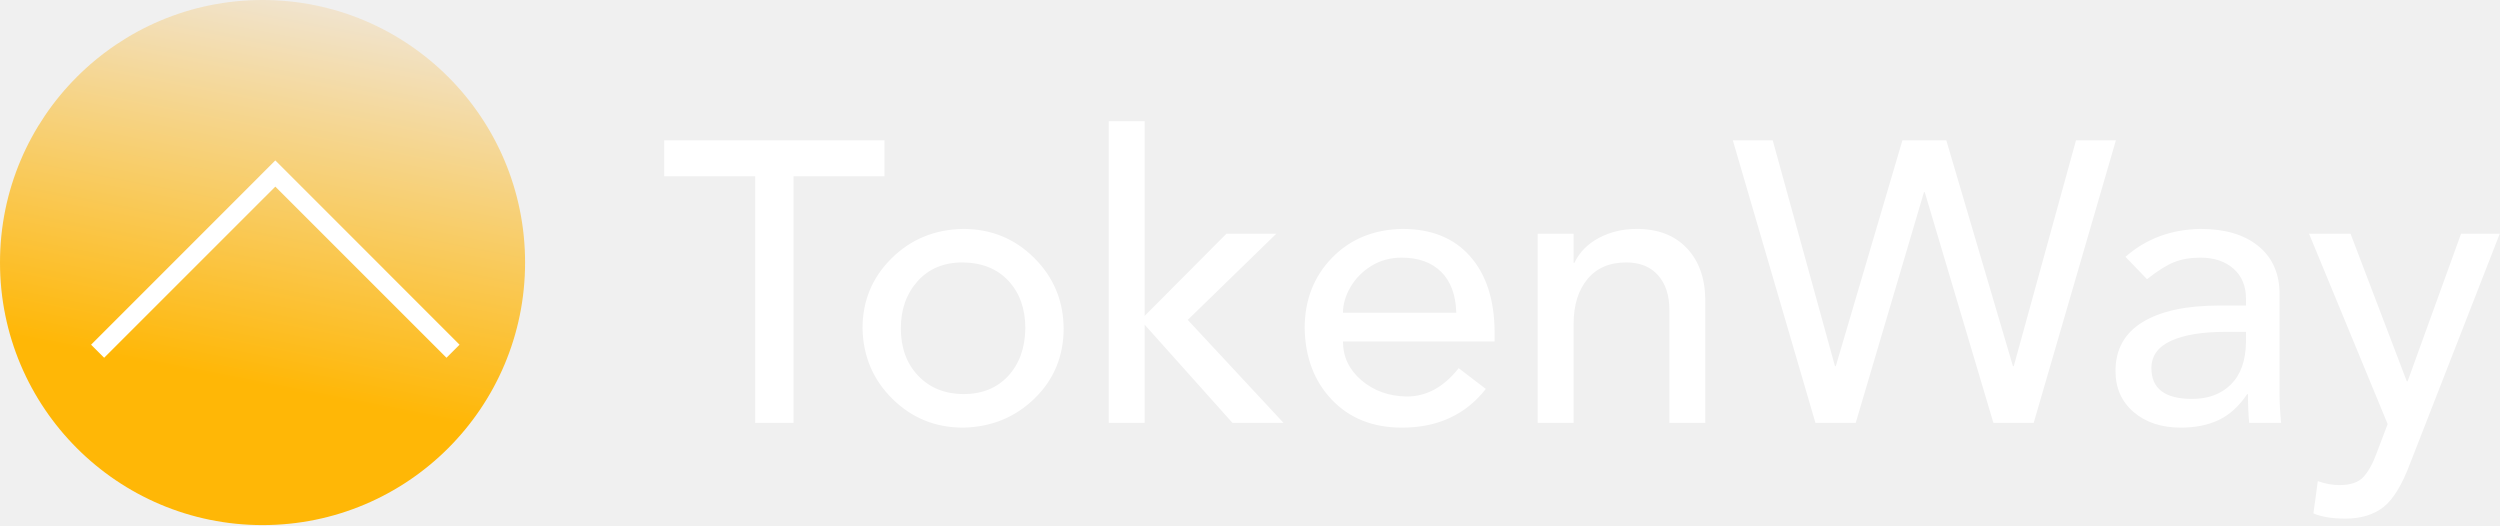
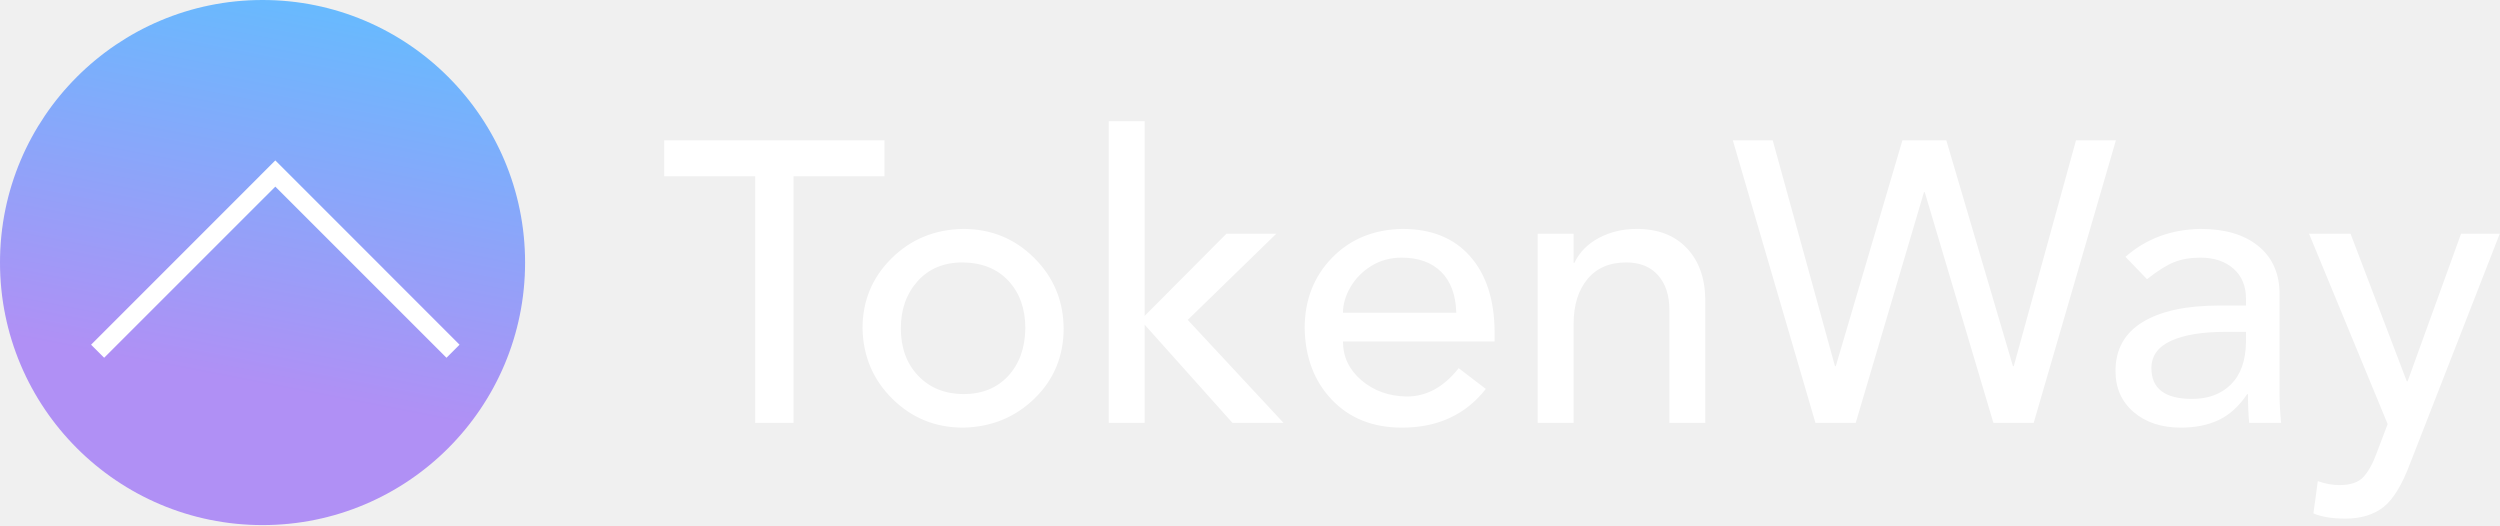
<svg xmlns="http://www.w3.org/2000/svg" width="5565" height="1169" viewBox="0 0 5565 1169" fill="none">
  <path d="M1968.85 312.368V392.311H1766.33V941.249H1681.06V392.311H1478.54V312.368H1968.85ZM2143.83 509.56C2206.01 509.56 2258.71 531.028 2301.94 573.958C2345.17 616.888 2367.08 669.152 2367.67 730.734C2367.67 792.912 2346.06 845.025 2302.83 887.066C2259.6 929.107 2206.61 950.723 2143.83 951.908C2082.25 951.908 2029.85 930.59 1986.61 887.954C1943.38 845.318 1921.18 792.912 1920 730.734C1920 669.742 1941.46 617.926 1984.39 575.29C2027.33 532.654 2080.48 510.746 2143.83 509.56ZM2005.27 730.734C2005.27 773.963 2018 809.047 2043.46 835.992C2068.92 862.937 2102.38 876.703 2143.83 877.295C2185.88 877.295 2219.34 863.823 2244.21 836.88C2269.08 809.937 2281.81 774.556 2282.4 730.734C2282.4 687.506 2269.97 652.422 2245.09 625.477C2220.22 598.531 2186.17 584.765 2142.95 584.173C2100.9 584.173 2067.44 598.089 2042.57 625.921C2017.7 653.752 2005.27 688.689 2005.27 730.734ZM2547.99 269.732V703.198L2730.08 520.219H2841.11L2643.92 712.081L2857.1 941.249H2743.4L2547.99 722.74V941.249H2468.05V269.732H2547.99ZM3121.8 509.56C3186.34 509.56 3236.53 529.84 3272.36 570.405C3308.18 610.97 3326.39 666.78 3326.98 737.84V760.046H2989.45C2989.45 794.392 3003.22 823.259 3030.75 846.651C3058.29 870.043 3091.9 882.032 3131.57 882.625C3175.39 882.625 3213.88 861.603 3247.04 819.559L3307.44 865.748C3262.44 923.187 3200.26 951.908 3120.91 951.908C3056.37 951.908 3004.4 931.33 2965.02 890.175C2925.65 849.02 2905.36 795.87 2904.18 730.734C2904.18 667.966 2924.46 615.706 2965.02 573.958C3005.59 532.21 3057.84 510.746 3121.8 509.56ZM3241.71 696.092C3240.53 656.417 3229.28 626.067 3207.96 605.047C3186.64 584.026 3157.33 573.514 3120.02 573.514C3095.15 573.514 3072.8 579.583 3052.96 591.723C3033.12 603.863 3017.58 619.555 3006.33 638.8C2995.07 658.045 2989.45 677.143 2989.45 696.092H3241.71ZM3643.2 509.56C3690.58 509.56 3727.73 523.772 3754.68 552.196C3781.62 580.62 3795.39 618.815 3795.98 666.78V941.249H3716.04V689.875C3716.04 657.305 3707.6 631.548 3690.72 612.597C3673.85 593.646 3650.31 584.173 3620.11 584.173C3582.8 584.173 3553.93 596.608 3533.5 621.479C3513.07 646.35 3502.86 679.513 3502.86 720.963V941.249H3422.92V520.219H3502.86V585.061H3504.63C3515.89 561.374 3534.09 542.869 3559.26 529.546C3584.43 516.222 3612.41 509.56 3643.2 509.56ZM4282.74 427.841L4130.85 941.249H4041.14L3857.27 312.368H3946.09L4084.66 815.118H4086.44L4234.78 312.368H4332.48L4480.82 815.118H4482.6L4621.17 312.368H4709.99L4527.01 941.249H4437.3L4284.52 427.841H4282.74ZM4898.3 509.56C4951.59 509.56 4993.79 521.697 5024.88 545.975C5055.96 570.254 5072.4 604.009 5074.17 647.236V872.851C5074.17 894.169 5075.36 916.968 5077.73 941.247H5006.67C5004.89 922.298 5004 900.98 5004 877.293H5002.22C4983.87 904.533 4962.7 923.779 4938.71 935.029C4914.73 946.279 4886.75 951.906 4854.77 951.906C4811.55 951.906 4776.46 940.358 4749.52 917.264C4722.57 894.169 4709.1 863.671 4709.1 825.774C4709.1 777.809 4729.24 741.537 4769.5 716.964C4809.77 692.39 4866.62 680.101 4940.05 680.101H4999.56V665.001C4999.56 636.577 4990.23 614.224 4971.58 597.938C4952.93 581.652 4928.5 573.511 4898.3 573.511C4875.8 573.511 4856.11 576.916 4839.23 583.726C4822.35 590.536 4802.37 603.12 4779.27 621.478L4731.31 571.736C4776.91 531.469 4832.57 510.746 4898.3 509.56ZM4789.04 819.559C4789.04 865.157 4819.25 887.954 4879.65 887.954C4915.77 887.954 4944.63 877.147 4966.25 855.533C4987.87 833.919 4998.97 802.682 4999.56 761.823V738.728H4954.26C4902.15 738.728 4861.59 745.39 4832.57 758.714C4803.55 772.038 4789.04 792.319 4789.04 819.559ZM5232.28 520.219L5357.52 848.871H5359.3L5478.33 520.219H5564.49L5365.52 1030.07C5347.16 1079.23 5327.03 1112.24 5305.12 1129.11C5283.21 1145.99 5255.08 1154.43 5220.73 1154.43C5191.72 1154.43 5168.03 1150.58 5149.67 1142.88L5159.44 1070.93C5176.03 1076.86 5192.01 1079.82 5207.41 1079.82C5232.28 1079.82 5250.19 1073.75 5261.15 1061.61C5272.1 1049.47 5281.73 1032.15 5290.02 1009.64L5314.89 943.914L5139.9 520.219H5232.28Z" fill="white" />
  <mask id="mask0_3084_38278" style="mask-type:alpha" maskUnits="userSpaceOnUse" x="0" y="0" width="1169" height="1169">
    <ellipse cx="584.421" cy="584.421" rx="584.421" ry="584.421" fill="#D9D9D9" />
  </mask>
  <g mask="url(#mask0_3084_38278)">
    <mask id="mask1_3084_38278" style="mask-type:luminance" maskUnits="userSpaceOnUse" x="0" y="-30" width="1229" height="1229">
      <path d="M1228.78 -29.971H0V1198.81H1228.78V-29.971Z" fill="white" />
    </mask>
    <g mask="url(#mask1_3084_38278)">
      <path d="M1228.78 -29.971H0V1198.81H1228.78V-29.971Z" fill="white" />
      <path d="M1228.78 1198.81H0L0 -29.971L1228.78 -29.971V1198.81Z" fill="url(#paint0_linear_3084_38278)" />
      <path d="M202.743 767.32L231.82 796.377L612.849 415.424L993.88 796.377L1022.96 767.32L612.849 357.088L202.743 767.32Z" fill="white" />
    </g>
  </g>
  <defs>
    <linearGradient id="paint0_linear_3084_38278" x1="614.391" y1="865.4" x2="797.342" y2="-74.426" gradientUnits="userSpaceOnUse">
-       <stop stop-color="#FFB706" />
-       <stop offset="1" stop-color="#EFE9E6" />
+       <stop stop-color="#B090F5" />
+       <stop offset="1" stop-color="#5FBFFF" />
    </linearGradient>
  </defs>
</svg>
